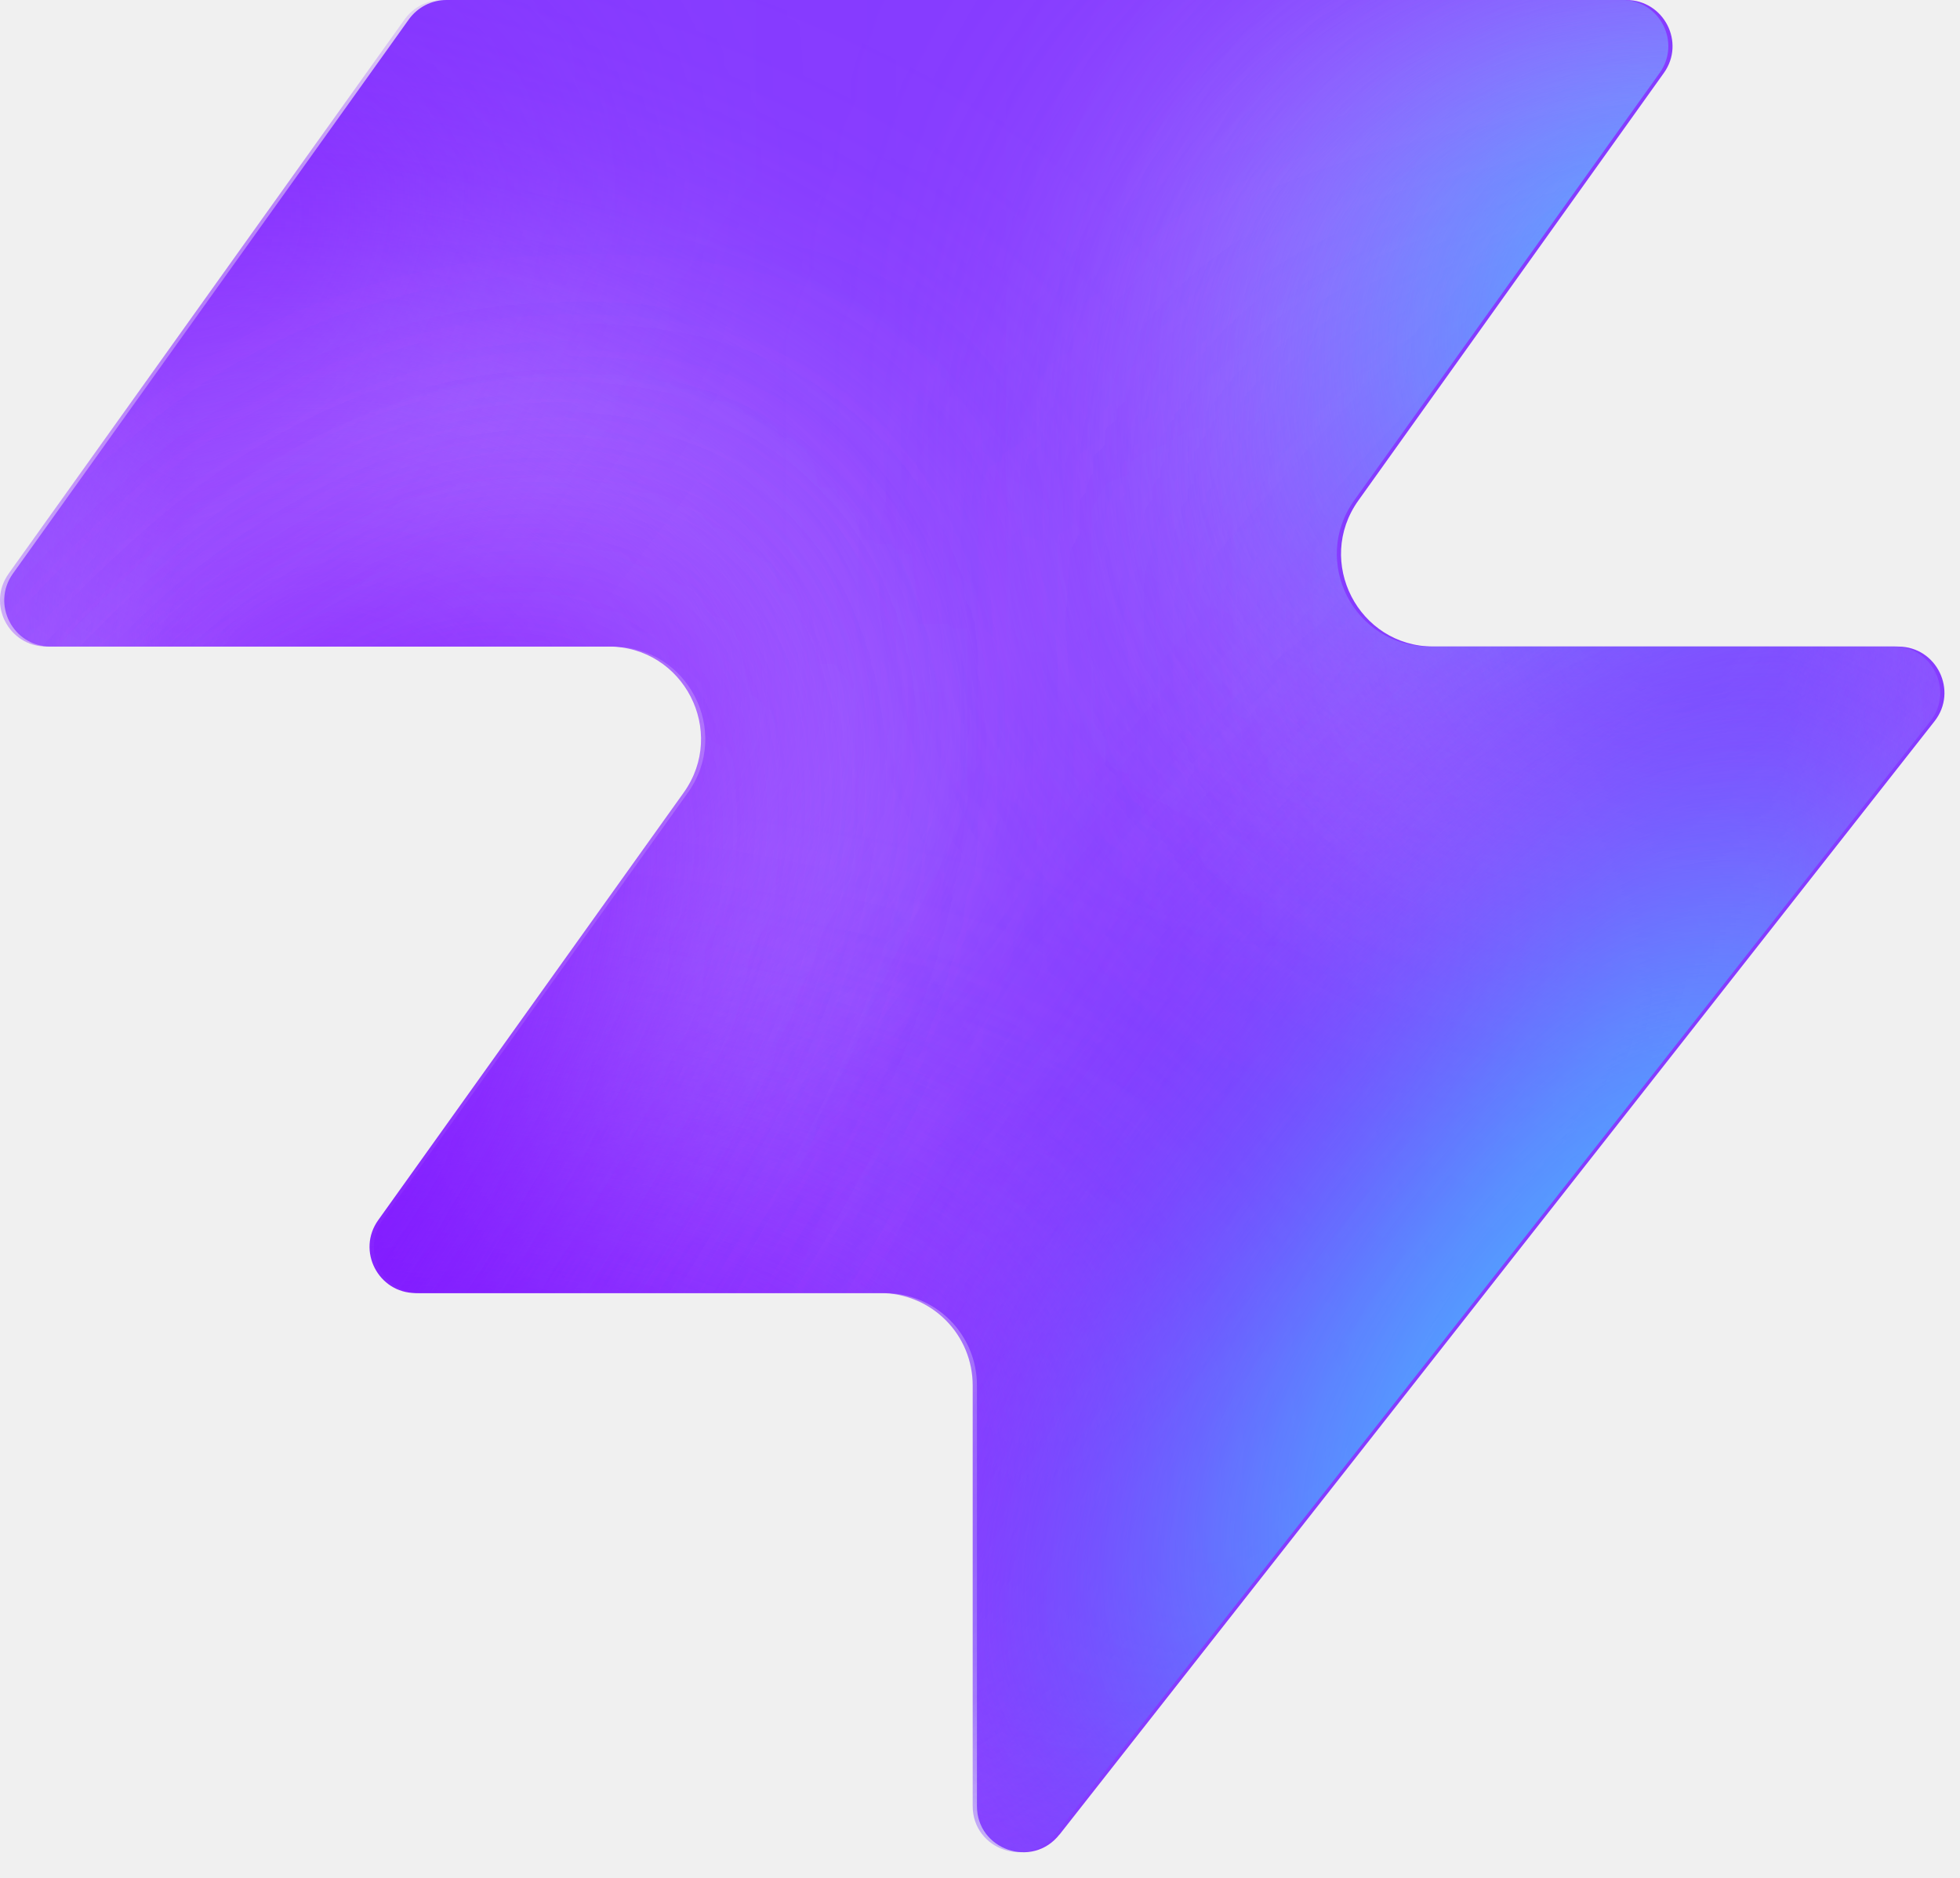
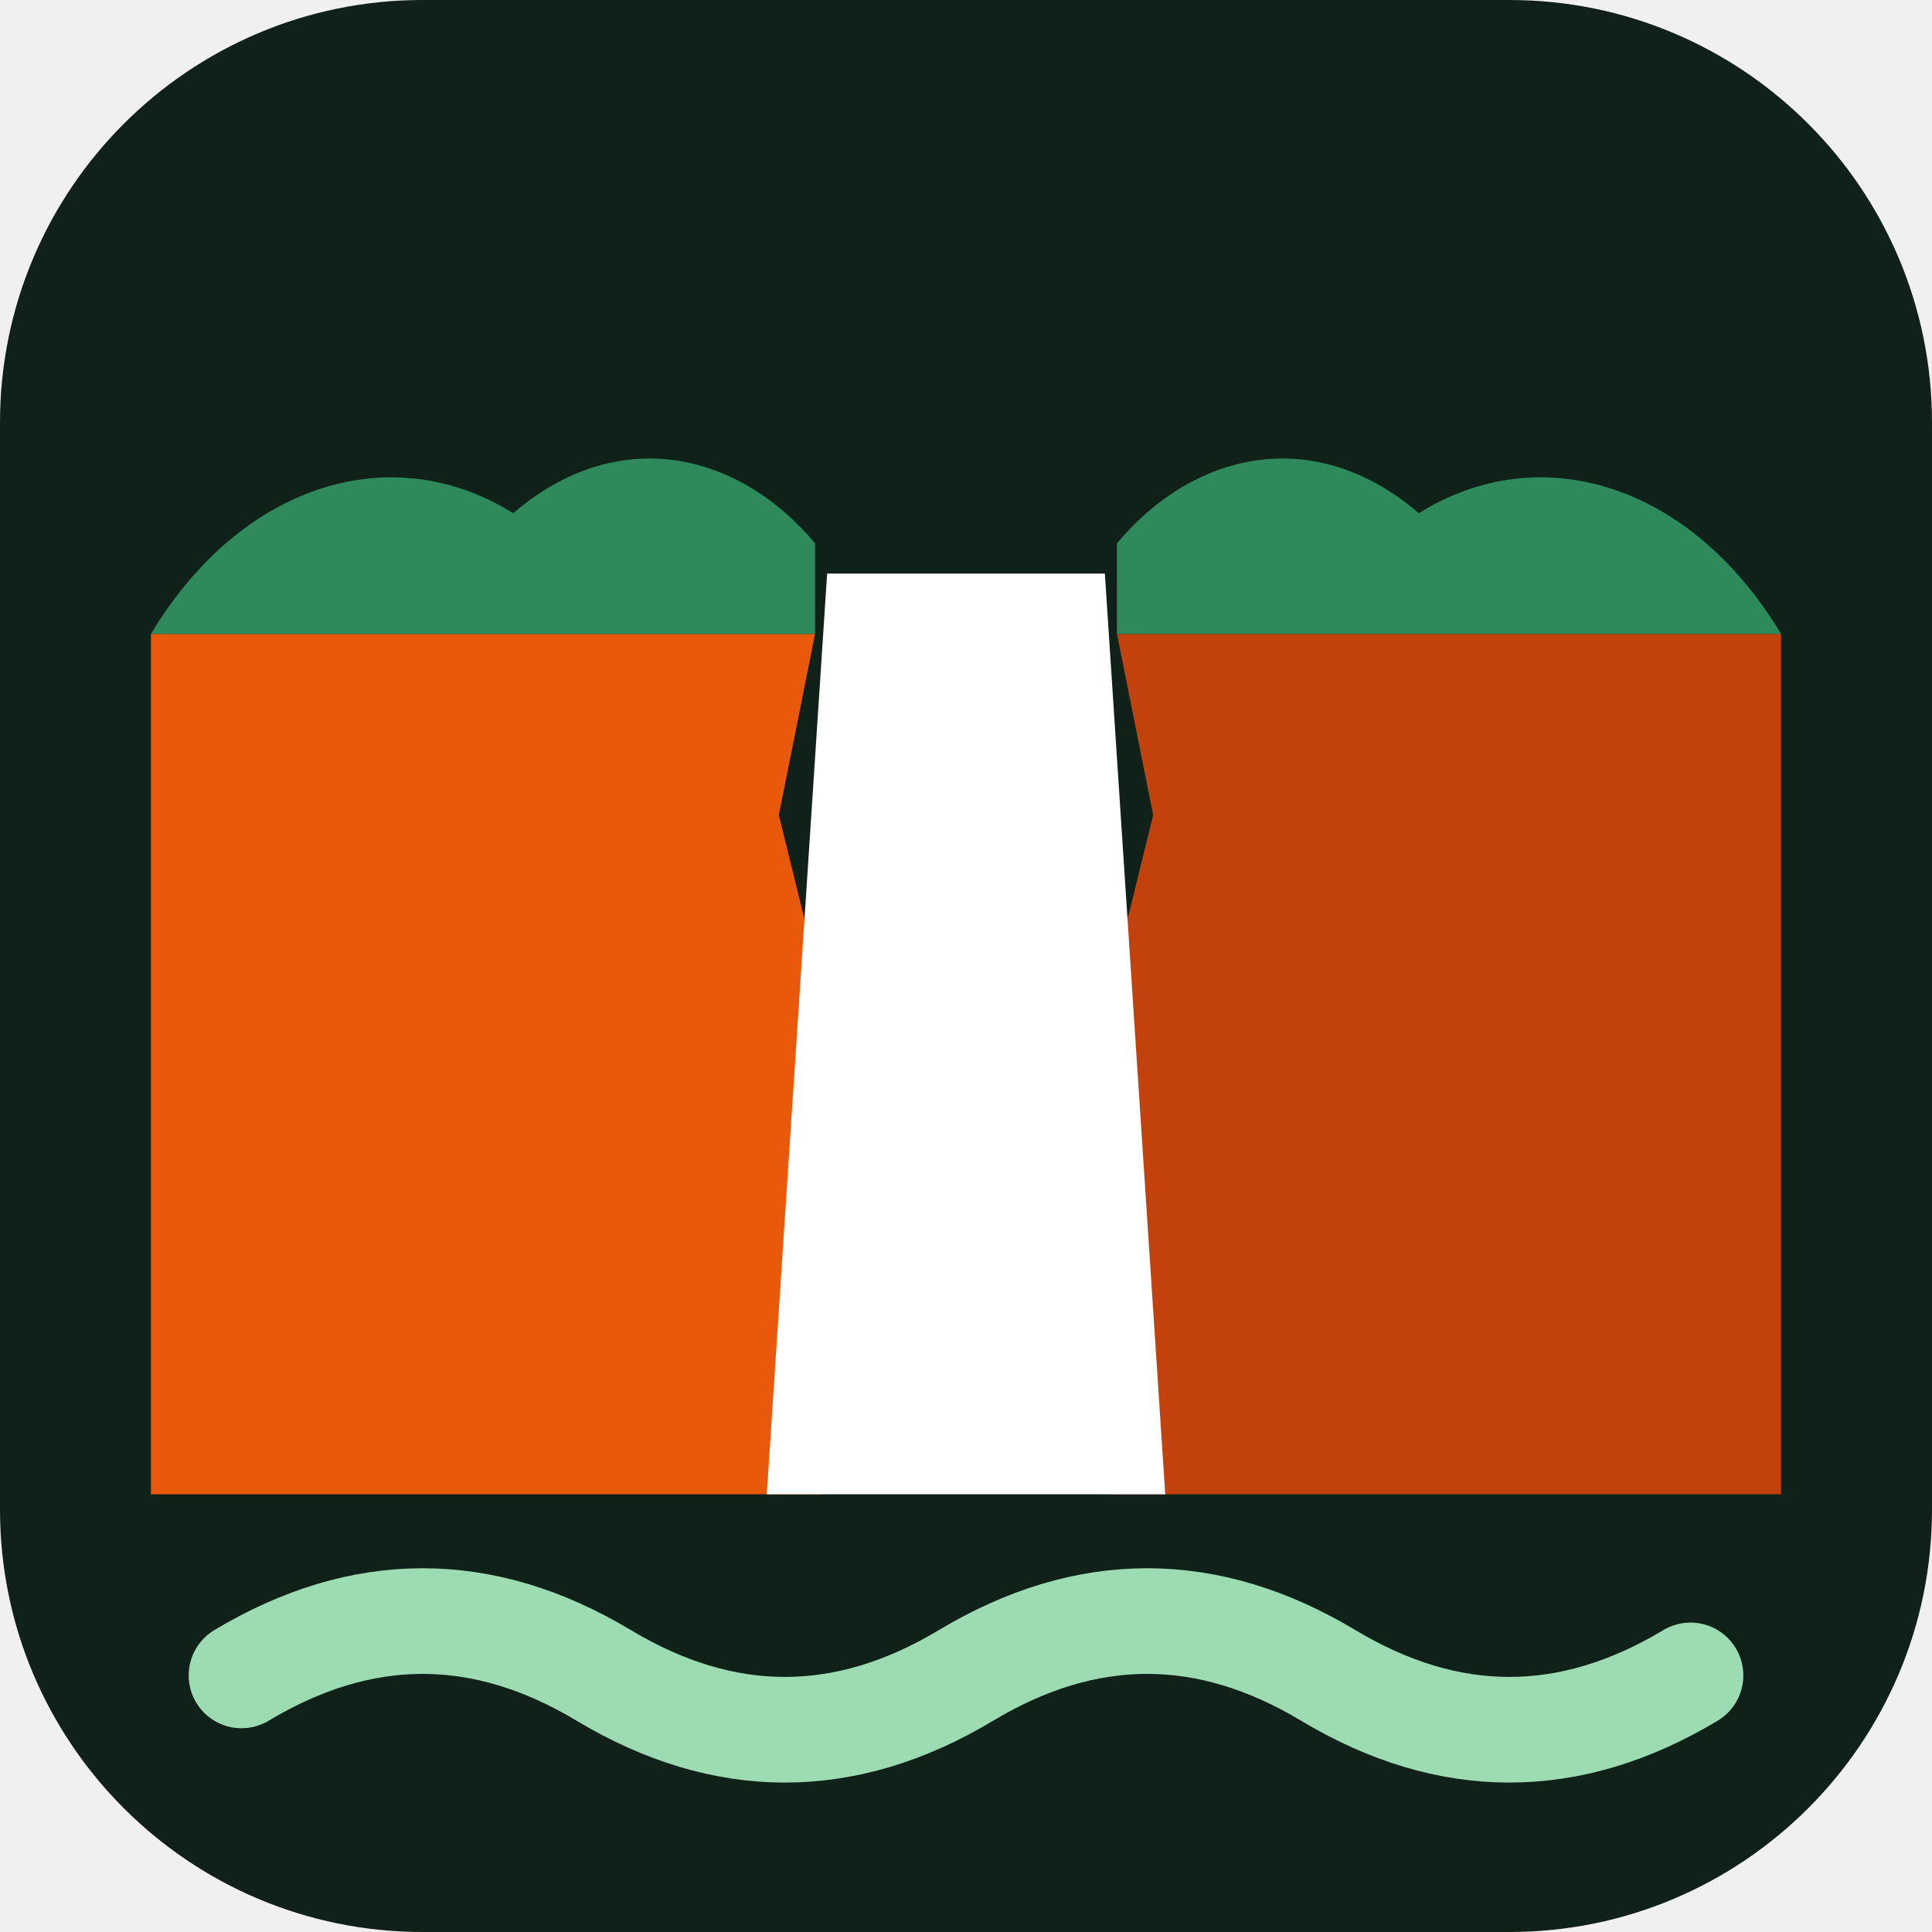
- <svg xmlns="http://www.w3.org/2000/svg" width="48" height="46" fill="none" viewBox="0 0 48 46">
-   <path fill="#863bff" d="M25.946 44.938c-.664.845-2.021.375-2.021-.698V33.937a2.26 2.26 0 0 0-2.262-2.262H10.287c-.92 0-1.456-1.04-.92-1.788l7.48-10.471c1.07-1.497 0-3.578-1.842-3.578H1.237c-.92 0-1.456-1.04-.92-1.788L10.013.474c.214-.297.556-.474.92-.474h28.894c.92 0 1.456 1.04.92 1.788l-7.48 10.471c-1.07 1.498 0 3.579 1.842 3.579h11.377c.943 0 1.473 1.088.89 1.83L25.947 44.94z" style="fill:#863bff;fill:color(display-p3 .525 .23 1);fill-opacity:1" />
-   <mask id="a" width="48" height="46" x="0" y="0" maskUnits="userSpaceOnUse" style="mask-type:alpha">
-     <path fill="#000" d="M25.842 44.938c-.664.844-2.021.375-2.021-.698V33.937a2.26 2.26 0 0 0-2.262-2.262H10.183c-.92 0-1.456-1.04-.92-1.788l7.48-10.471c1.07-1.498 0-3.579-1.842-3.579H1.133c-.92 0-1.456-1.04-.92-1.787L9.91.473c.214-.297.556-.474.92-.474h28.894c.92 0 1.456 1.04.92 1.788l-7.48 10.471c-1.07 1.498 0 3.578 1.842 3.578h11.377c.943 0 1.473 1.088.89 1.832L25.843 44.94z" style="fill:#000;fill-opacity:1" />
-   </mask>
-   <g mask="url(#a)">
-     <g filter="url(#b)">
-       <ellipse cx="5.508" cy="14.704" fill="#ede6ff" rx="5.508" ry="14.704" style="fill:#ede6ff;fill:color(display-p3 .927 .903 1);fill-opacity:1" transform="matrix(.00324 1 1 -.00324 -4.47 31.516)" />
-     </g>
-     <g filter="url(#c)">
-       <ellipse cx="10.399" cy="29.851" fill="#ede6ff" rx="10.399" ry="29.851" style="fill:#ede6ff;fill:color(display-p3 .927 .903 1);fill-opacity:1" transform="matrix(.00324 1 1 -.00324 -39.328 7.883)" />
-     </g>
-     <g filter="url(#d)">
-       <ellipse cx="5.508" cy="30.487" fill="#7e14ff" rx="5.508" ry="30.487" style="fill:#7e14ff;fill:color(display-p3 .492 .077 1);fill-opacity:1" transform="rotate(89.814 -25.913 -14.639)scale(1 -1)" />
-     </g>
-     <g filter="url(#e)">
-       <ellipse cx="5.508" cy="30.599" fill="#7e14ff" rx="5.508" ry="30.599" style="fill:#7e14ff;fill:color(display-p3 .492 .077 1);fill-opacity:1" transform="rotate(89.814 -32.644 -3.334)scale(1 -1)" />
-     </g>
-     <g filter="url(#f)">
-       <ellipse cx="5.508" cy="30.599" fill="#7e14ff" rx="5.508" ry="30.599" style="fill:#7e14ff;fill:color(display-p3 .492 .077 1);fill-opacity:1" transform="matrix(.00324 1 1 -.00324 -34.34 30.47)" />
-     </g>
-     <g filter="url(#g)">
-       <ellipse cx="14.072" cy="22.078" fill="#ede6ff" rx="14.072" ry="22.078" style="fill:#ede6ff;fill:color(display-p3 .927 .903 1);fill-opacity:1" transform="rotate(93.35 24.506 48.493)scale(-1 1)" />
-     </g>
-     <g filter="url(#h)">
-       <ellipse cx="3.47" cy="21.501" fill="#7e14ff" rx="3.47" ry="21.501" style="fill:#7e14ff;fill:color(display-p3 .492 .077 1);fill-opacity:1" transform="rotate(89.009 28.708 47.59)scale(-1 1)" />
-     </g>
-     <g filter="url(#i)">
-       <ellipse cx="3.47" cy="21.501" fill="#7e14ff" rx="3.47" ry="21.501" style="fill:#7e14ff;fill:color(display-p3 .492 .077 1);fill-opacity:1" transform="rotate(89.009 28.708 47.59)scale(-1 1)" />
-     </g>
-     <g filter="url(#j)">
-       <ellipse cx=".387" cy="8.972" fill="#7e14ff" rx="4.407" ry="29.108" style="fill:#7e14ff;fill:color(display-p3 .492 .077 1);fill-opacity:1" transform="rotate(39.51 .387 8.972)" />
-     </g>
-     <g filter="url(#k)">
-       <ellipse cx="47.523" cy="-6.092" fill="#7e14ff" rx="4.407" ry="29.108" style="fill:#7e14ff;fill:color(display-p3 .492 .077 1);fill-opacity:1" transform="rotate(37.892 47.523 -6.092)" />
-     </g>
-     <g filter="url(#l)">
-       <ellipse cx="41.412" cy="6.333" fill="#47bfff" rx="5.971" ry="9.665" style="fill:#47bfff;fill:color(display-p3 .28 .748 1);fill-opacity:1" transform="rotate(37.892 41.412 6.333)" />
-     </g>
-     <g filter="url(#m)">
-       <ellipse cx="-1.879" cy="38.332" fill="#7e14ff" rx="4.407" ry="29.108" style="fill:#7e14ff;fill:color(display-p3 .492 .077 1);fill-opacity:1" transform="rotate(37.892 -1.88 38.332)" />
-     </g>
-     <g filter="url(#n)">
-       <ellipse cx="-1.879" cy="38.332" fill="#7e14ff" rx="4.407" ry="29.108" style="fill:#7e14ff;fill:color(display-p3 .492 .077 1);fill-opacity:1" transform="rotate(37.892 -1.88 38.332)" />
-     </g>
-     <g filter="url(#o)">
-       <ellipse cx="35.651" cy="29.907" fill="#7e14ff" rx="4.407" ry="29.108" style="fill:#7e14ff;fill:color(display-p3 .492 .077 1);fill-opacity:1" transform="rotate(37.892 35.651 29.907)" />
-     </g>
-     <g filter="url(#p)">
-       <ellipse cx="38.418" cy="32.4" fill="#47bfff" rx="5.971" ry="15.297" style="fill:#47bfff;fill:color(display-p3 .28 .748 1);fill-opacity:1" transform="rotate(37.892 38.418 32.4)" />
-     </g>
-   </g>
-   <defs>
-     <filter id="b" width="60.045" height="41.654" x="-19.77" y="16.149" color-interpolation-filters="sRGB" filterUnits="userSpaceOnUse">
-       <feFlood flood-opacity="0" result="BackgroundImageFix" />
-       <feBlend in="SourceGraphic" in2="BackgroundImageFix" result="shape" />
-       <feGaussianBlur result="effect1_foregroundBlur_2002_17158" stdDeviation="7.659" />
-     </filter>
-     <filter id="c" width="90.34" height="51.437" x="-54.613" y="-7.533" color-interpolation-filters="sRGB" filterUnits="userSpaceOnUse">
-       <feFlood flood-opacity="0" result="BackgroundImageFix" />
-       <feBlend in="SourceGraphic" in2="BackgroundImageFix" result="shape" />
-       <feGaussianBlur result="effect1_foregroundBlur_2002_17158" stdDeviation="7.659" />
-     </filter>
-     <filter id="d" width="79.355" height="29.4" x="-49.64" y="2.03" color-interpolation-filters="sRGB" filterUnits="userSpaceOnUse">
-       <feFlood flood-opacity="0" result="BackgroundImageFix" />
-       <feBlend in="SourceGraphic" in2="BackgroundImageFix" result="shape" />
-       <feGaussianBlur result="effect1_foregroundBlur_2002_17158" stdDeviation="4.596" />
-     </filter>
-     <filter id="e" width="79.579" height="29.4" x="-45.045" y="20.029" color-interpolation-filters="sRGB" filterUnits="userSpaceOnUse">
-       <feFlood flood-opacity="0" result="BackgroundImageFix" />
-       <feBlend in="SourceGraphic" in2="BackgroundImageFix" result="shape" />
-       <feGaussianBlur result="effect1_foregroundBlur_2002_17158" stdDeviation="4.596" />
-     </filter>
-     <filter id="f" width="79.579" height="29.4" x="-43.513" y="21.178" color-interpolation-filters="sRGB" filterUnits="userSpaceOnUse">
-       <feFlood flood-opacity="0" result="BackgroundImageFix" />
-       <feBlend in="SourceGraphic" in2="BackgroundImageFix" result="shape" />
-       <feGaussianBlur result="effect1_foregroundBlur_2002_17158" stdDeviation="4.596" />
-     </filter>
-     <filter id="g" width="74.749" height="58.852" x="15.756" y="-17.901" color-interpolation-filters="sRGB" filterUnits="userSpaceOnUse">
-       <feFlood flood-opacity="0" result="BackgroundImageFix" />
-       <feBlend in="SourceGraphic" in2="BackgroundImageFix" result="shape" />
-       <feGaussianBlur result="effect1_foregroundBlur_2002_17158" stdDeviation="7.659" />
-     </filter>
-     <filter id="h" width="61.377" height="25.362" x="23.548" y="2.284" color-interpolation-filters="sRGB" filterUnits="userSpaceOnUse">
-       <feFlood flood-opacity="0" result="BackgroundImageFix" />
-       <feBlend in="SourceGraphic" in2="BackgroundImageFix" result="shape" />
-       <feGaussianBlur result="effect1_foregroundBlur_2002_17158" stdDeviation="4.596" />
-     </filter>
-     <filter id="i" width="61.377" height="25.362" x="23.548" y="2.284" color-interpolation-filters="sRGB" filterUnits="userSpaceOnUse">
-       <feFlood flood-opacity="0" result="BackgroundImageFix" />
-       <feBlend in="SourceGraphic" in2="BackgroundImageFix" result="shape" />
-       <feGaussianBlur result="effect1_foregroundBlur_2002_17158" stdDeviation="4.596" />
-     </filter>
-     <filter id="j" width="56.045" height="63.649" x="-27.636" y="-22.853" color-interpolation-filters="sRGB" filterUnits="userSpaceOnUse">
-       <feFlood flood-opacity="0" result="BackgroundImageFix" />
-       <feBlend in="SourceGraphic" in2="BackgroundImageFix" result="shape" />
-       <feGaussianBlur result="effect1_foregroundBlur_2002_17158" stdDeviation="4.596" />
-     </filter>
-     <filter id="k" width="54.814" height="64.646" x="20.116" y="-38.415" color-interpolation-filters="sRGB" filterUnits="userSpaceOnUse">
-       <feFlood flood-opacity="0" result="BackgroundImageFix" />
-       <feBlend in="SourceGraphic" in2="BackgroundImageFix" result="shape" />
-       <feGaussianBlur result="effect1_foregroundBlur_2002_17158" stdDeviation="4.596" />
-     </filter>
-     <filter id="l" width="33.541" height="35.313" x="24.641" y="-11.323" color-interpolation-filters="sRGB" filterUnits="userSpaceOnUse">
-       <feFlood flood-opacity="0" result="BackgroundImageFix" />
-       <feBlend in="SourceGraphic" in2="BackgroundImageFix" result="shape" />
-       <feGaussianBlur result="effect1_foregroundBlur_2002_17158" stdDeviation="4.596" />
-     </filter>
-     <filter id="m" width="54.814" height="64.646" x="-29.286" y="6.009" color-interpolation-filters="sRGB" filterUnits="userSpaceOnUse">
-       <feFlood flood-opacity="0" result="BackgroundImageFix" />
-       <feBlend in="SourceGraphic" in2="BackgroundImageFix" result="shape" />
-       <feGaussianBlur result="effect1_foregroundBlur_2002_17158" stdDeviation="4.596" />
-     </filter>
-     <filter id="n" width="54.814" height="64.646" x="-29.286" y="6.009" color-interpolation-filters="sRGB" filterUnits="userSpaceOnUse">
-       <feFlood flood-opacity="0" result="BackgroundImageFix" />
-       <feBlend in="SourceGraphic" in2="BackgroundImageFix" result="shape" />
-       <feGaussianBlur result="effect1_foregroundBlur_2002_17158" stdDeviation="4.596" />
-     </filter>
-     <filter id="o" width="54.814" height="64.646" x="8.244" y="-2.416" color-interpolation-filters="sRGB" filterUnits="userSpaceOnUse">
-       <feFlood flood-opacity="0" result="BackgroundImageFix" />
-       <feBlend in="SourceGraphic" in2="BackgroundImageFix" result="shape" />
-       <feGaussianBlur result="effect1_foregroundBlur_2002_17158" stdDeviation="4.596" />
-     </filter>
-     <filter id="p" width="39.409" height="43.623" x="18.713" y="10.588" color-interpolation-filters="sRGB" filterUnits="userSpaceOnUse">
-       <feFlood flood-opacity="0" result="BackgroundImageFix" />
-       <feBlend in="SourceGraphic" in2="BackgroundImageFix" result="shape" />
-       <feGaussianBlur result="effect1_foregroundBlur_2002_17158" stdDeviation="4.596" />
-     </filter>
-   </defs>
+ <svg xmlns="http://www.w3.org/2000/svg" viewBox="0 0 64 64">
+   <rect width="64" height="64" rx="14" fill="#0F2118" />
+   <path d="M5 21h22l-1.2 6 1.6 6.5-1.2 6.5 1 9.5H5z" fill="#E8590C" />
+   <path d="M59 21H37l1.2 6-1.6 6.5 1.2 6.5-1 9.5H59z" fill="#C2410C" />
+   <path d="M5 21c3-5 8-6.5 12-4 3.5-3 7.5-2 10 1v3H5zM59 21c-3-5-8-6.5-12-4-3.5-3-7.5-2-10 1v3h22z" fill="#2F8A5B" />
+   <path d="M27.4 19h9.2l2 30.5H25.4z" fill="#FFFFFF" />
+   <path d="M8 55.5c4-2.4 8-2.4 12 0s8 2.4 12 0 8-2.4 12 0 8 2.4 12 0" fill="none" stroke="#9DDCB2" stroke-width="3.5" stroke-linecap="round" />
</svg>
